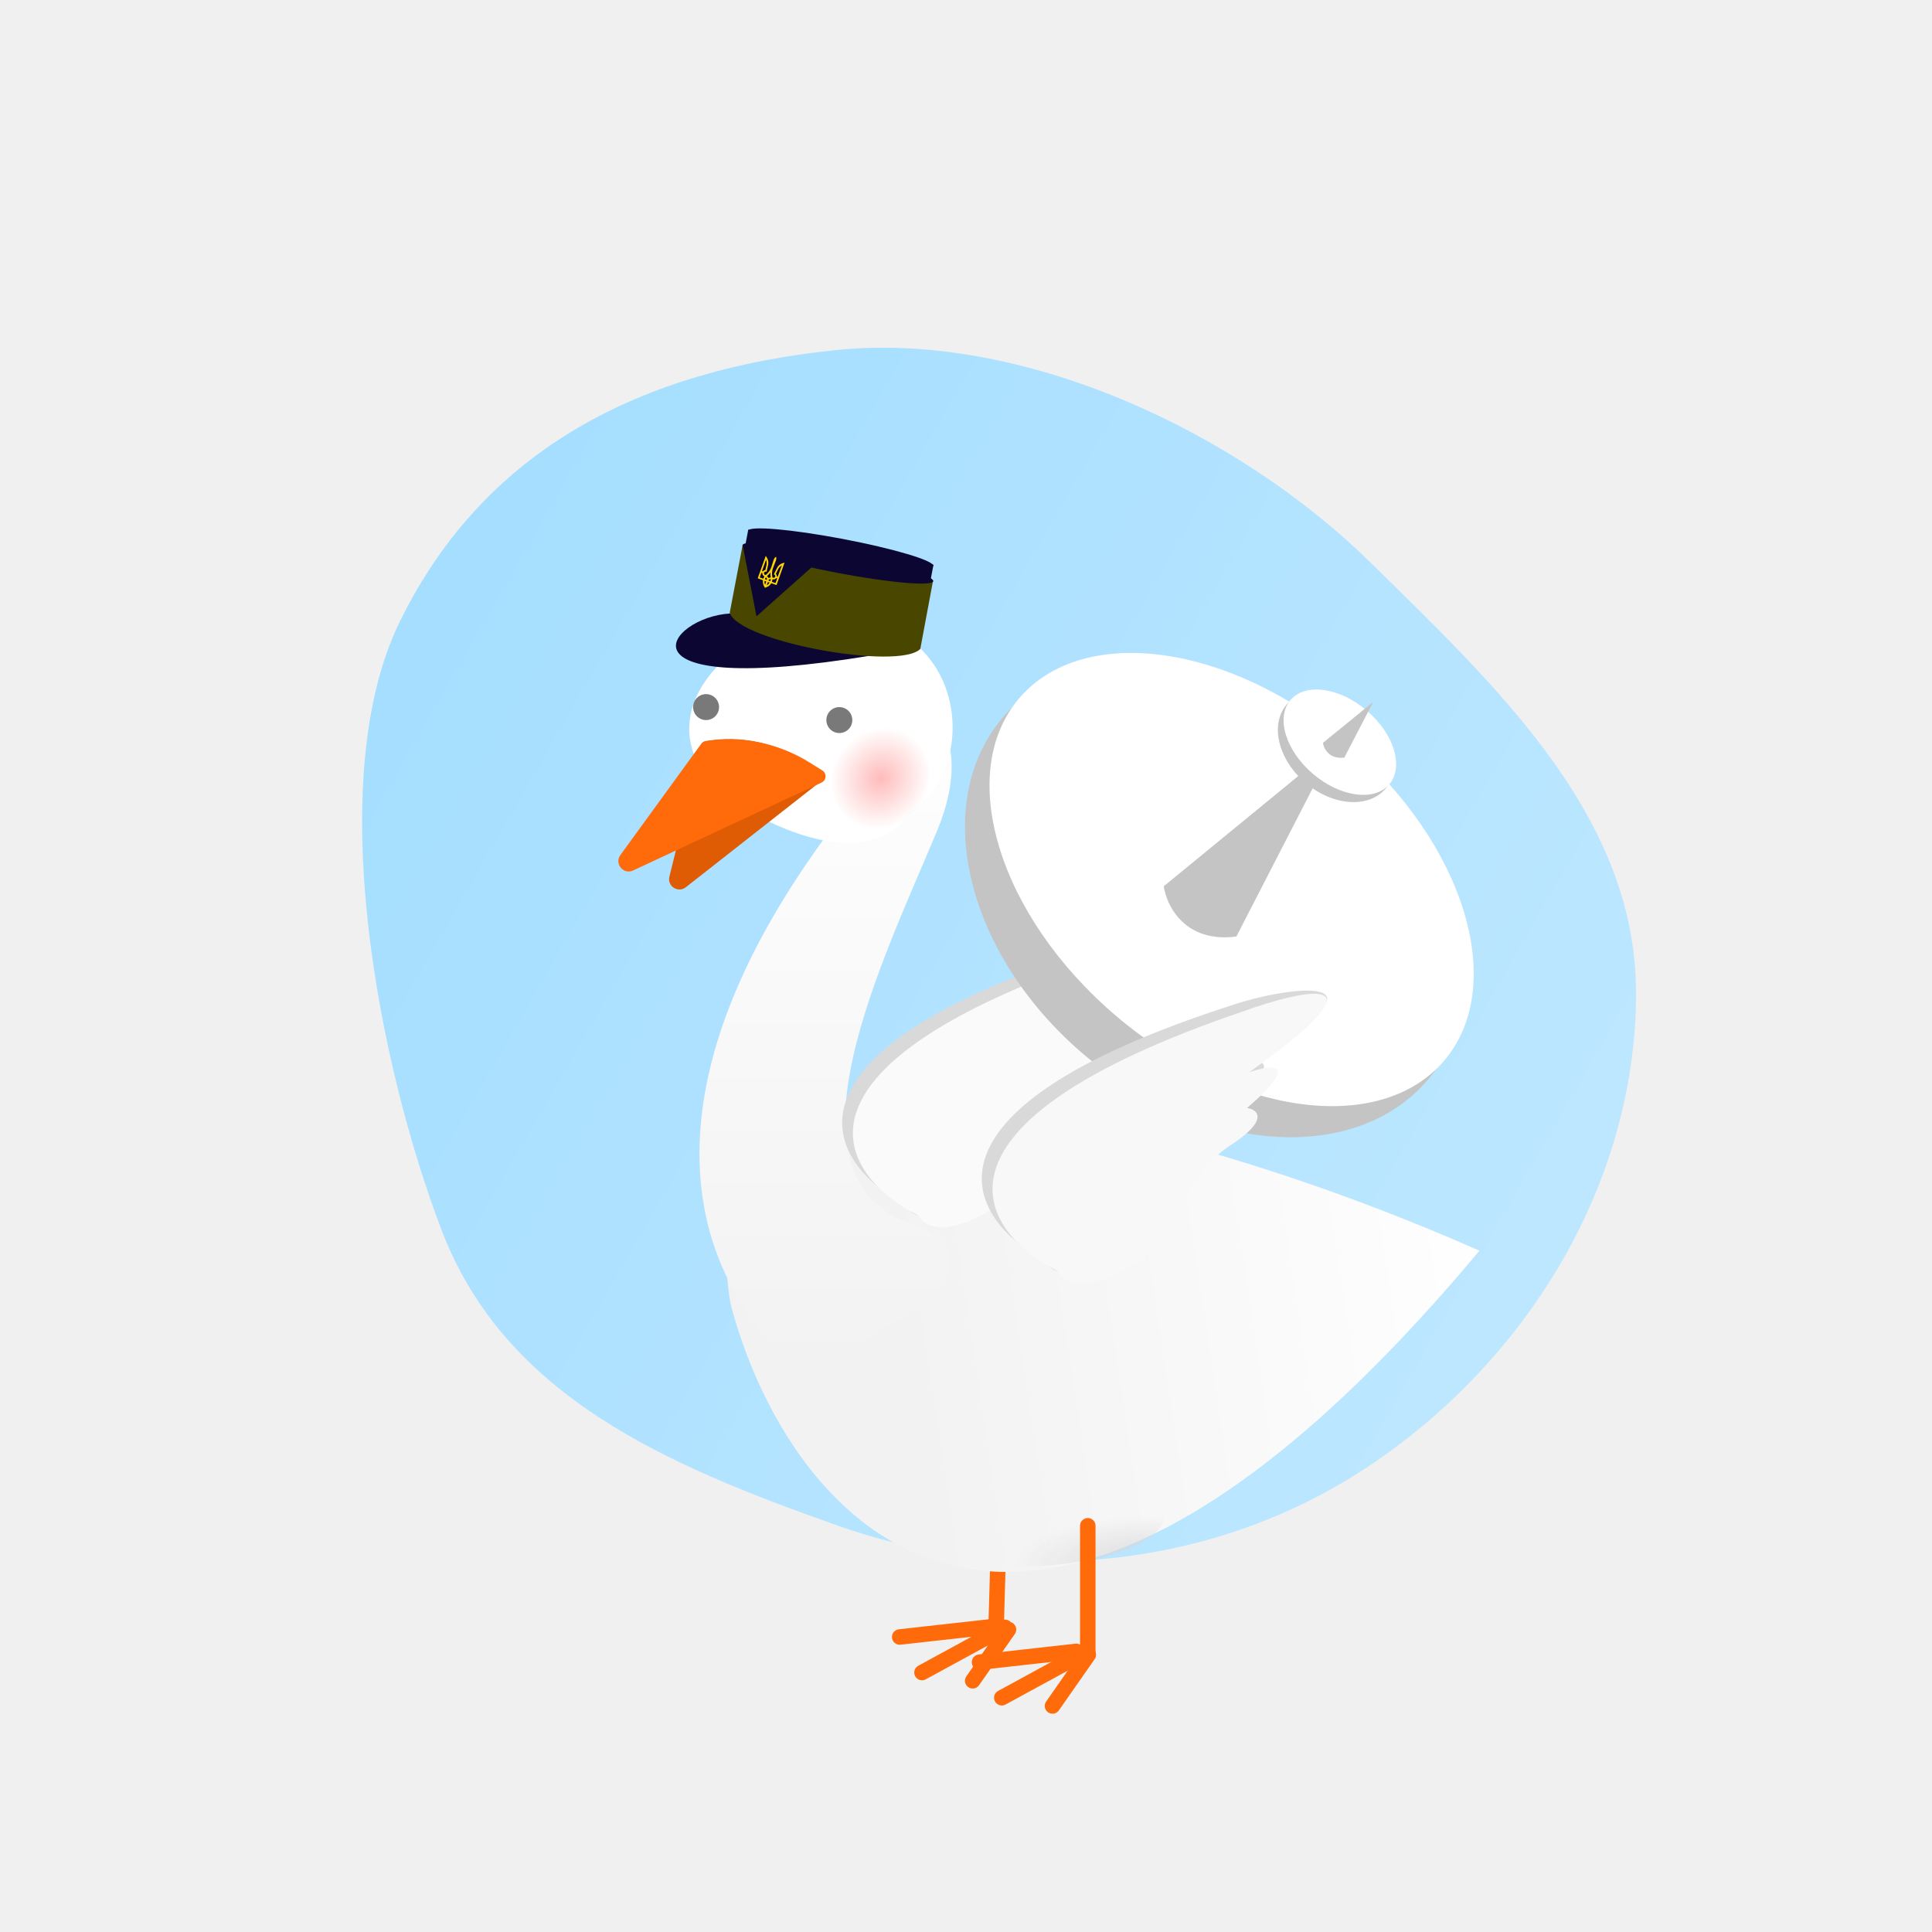
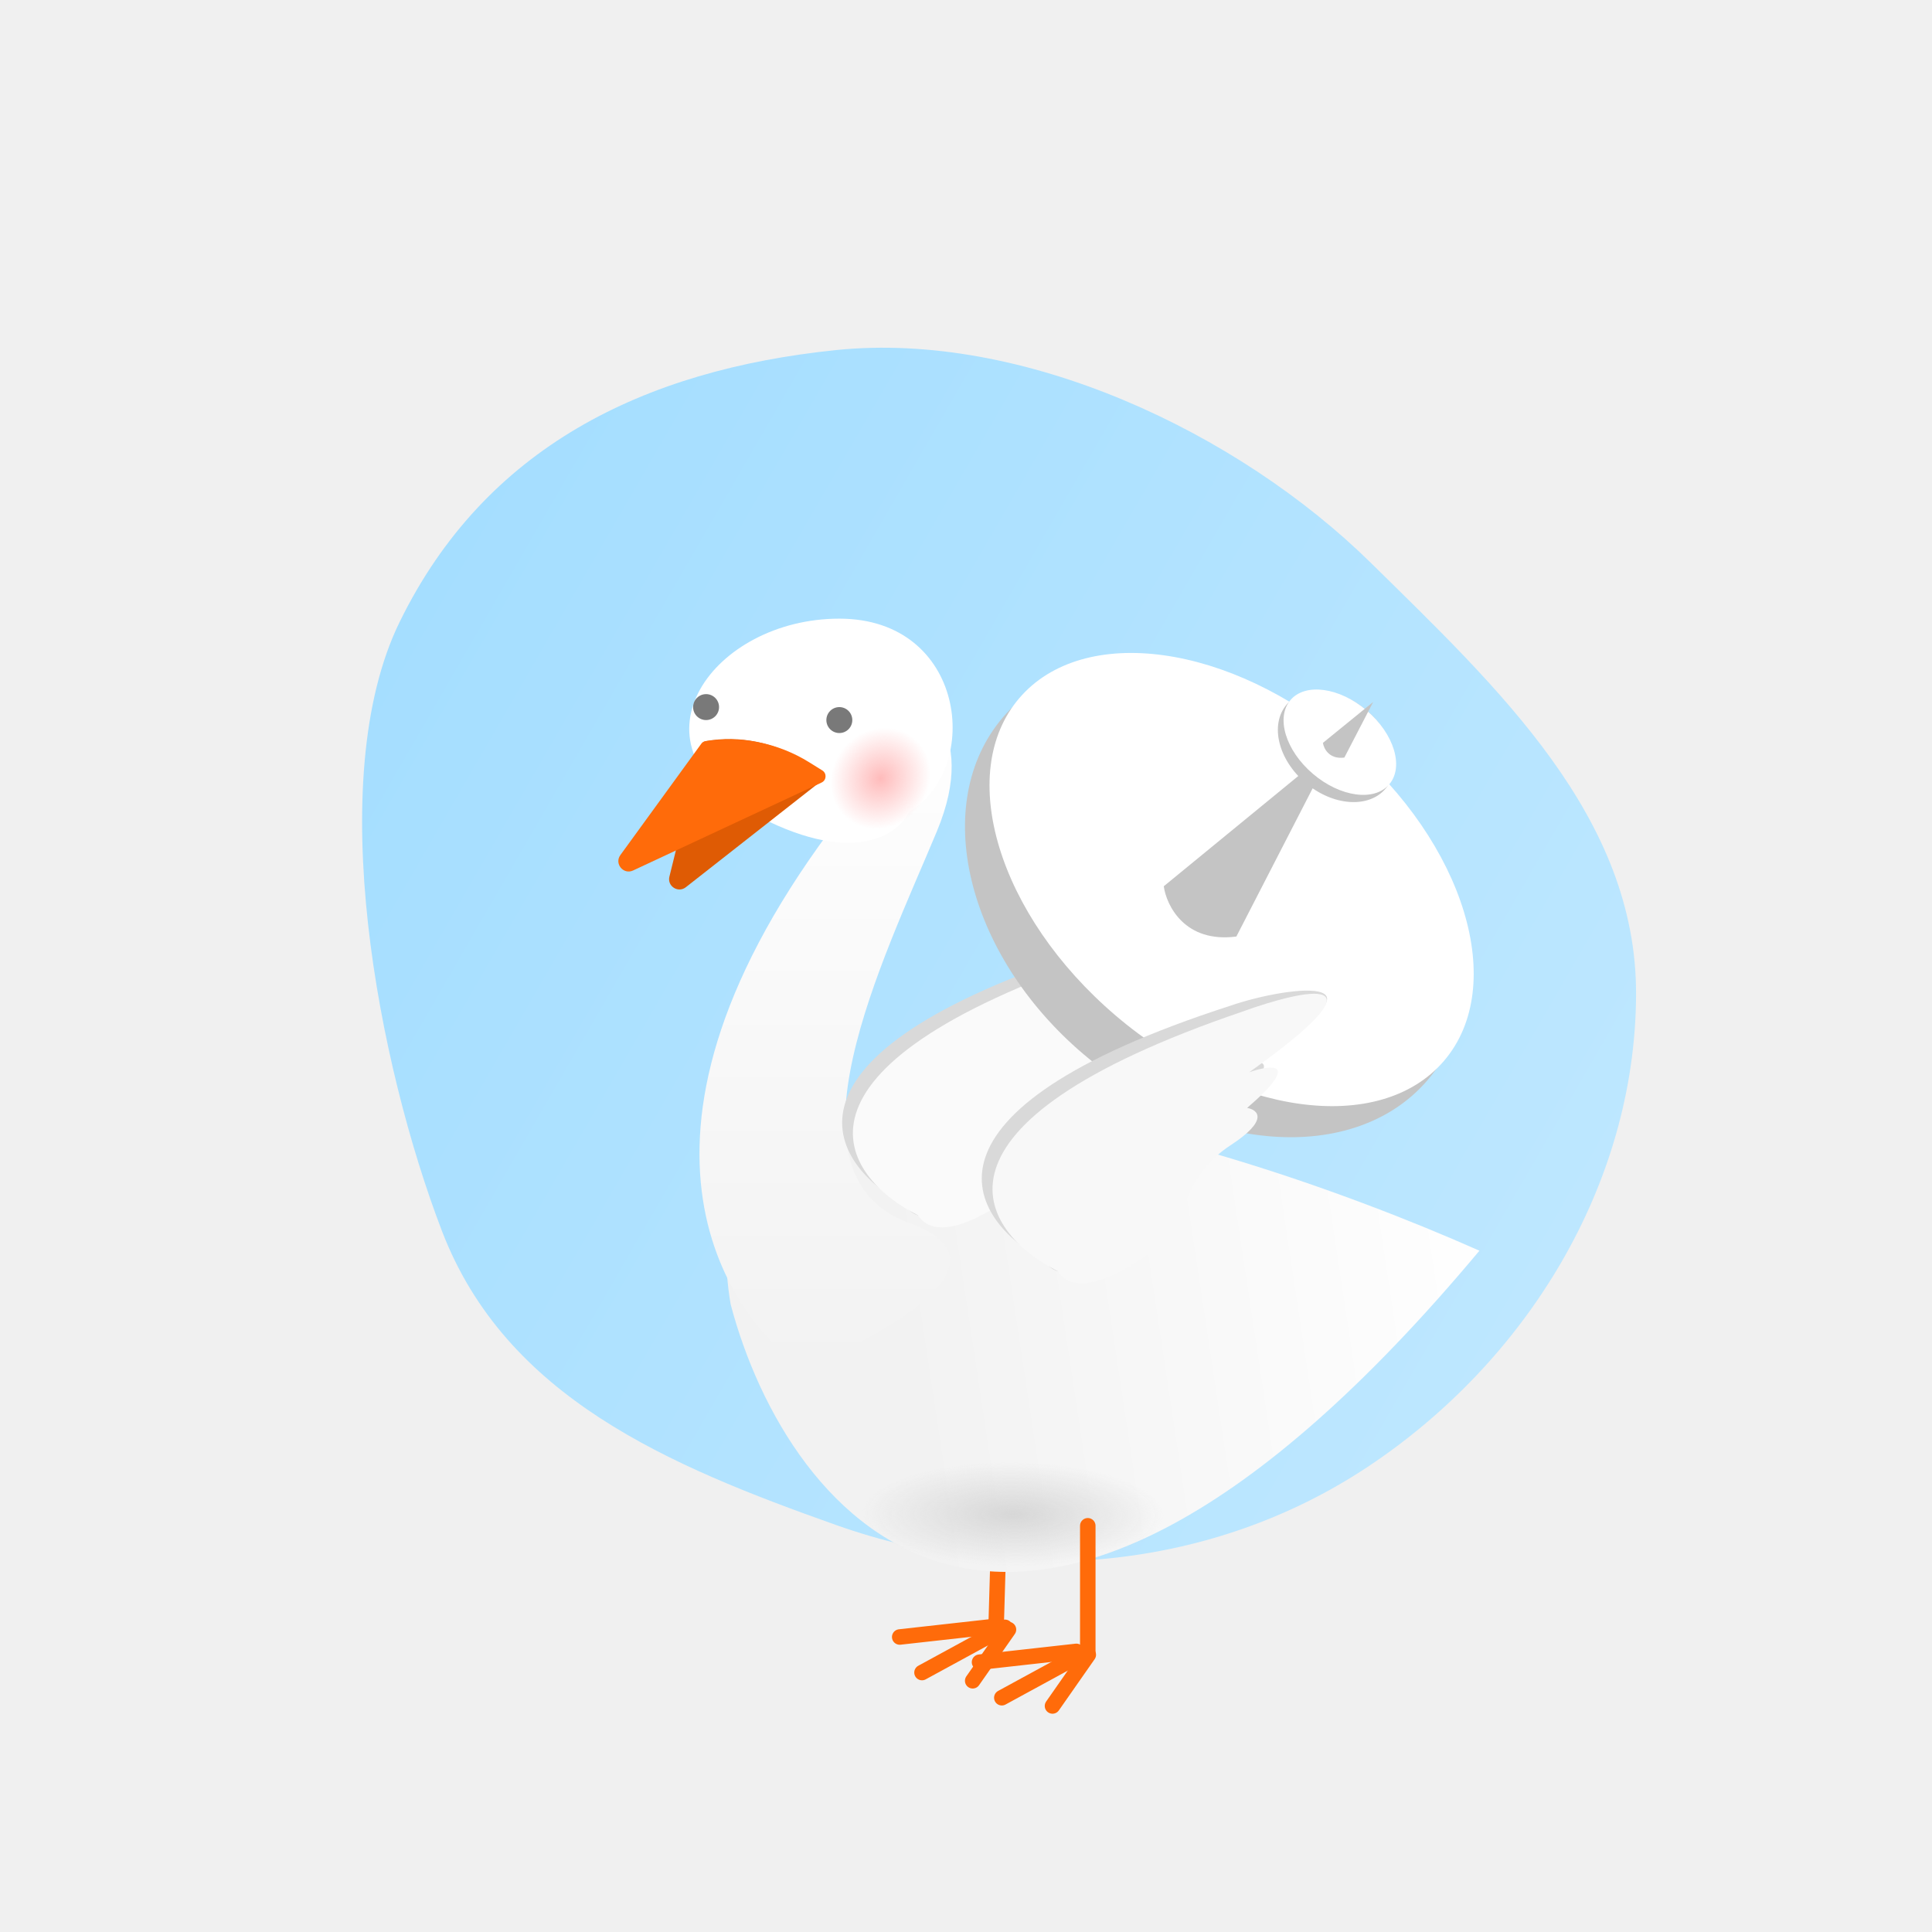
<svg xmlns="http://www.w3.org/2000/svg" width="374" height="374" viewBox="0 0 374 374" fill="none">
-   <path fill-rule="evenodd" clip-rule="evenodd" d="M77.379 120.369C93.894 86.639 124.507 71.602 161.841 67.768C198.015 64.054 239.542 83.529 265.449 109.033C289.939 133.142 316.861 158.177 316.713 192.567C316.554 229.448 295.44 263.622 264.697 283.998C234.438 304.053 196.03 307.333 161.841 295.213C129.34 283.691 97.888 270.478 85.541 238.267C73.326 206.4 62.362 151.038 77.379 120.369Z" fill="url(#paint0_linear_104_190)" />
+   <path fill-rule="evenodd" clip-rule="evenodd" d="M77.379 120.369C93.894 86.639 124.507 71.602 161.841 67.768C198.015 64.054 239.542 83.529 265.449 109.033C289.939 133.142 316.861 158.177 316.713 192.567C316.554 229.448 295.44 263.622 264.697 283.998C234.438 304.053 196.03 307.333 161.841 295.213C129.34 283.691 97.888 270.478 85.541 238.267C73.326 206.4 62.362 151.038 77.379 120.369Z" fill="url(#paint0_linear_2_67)" />
  <line x1="1.5" y1="-1.5" x2="31.562" y2="-1.5" transform="matrix(-0.0288564 0.999584 0.999584 0.0288564 195.223 284.008)" stroke="#FF6B0A" stroke-width="3" stroke-linecap="round" />
  <path d="M178.483 323.775L194.547 315.021" stroke="#FF6B0A" stroke-width="3" stroke-linecap="round" />
  <path d="M188.296 325.367L195.222 315.453" stroke="#FF6B0A" stroke-width="3" stroke-linecap="round" />
  <path d="M174.168 316.892L192.915 314.801" stroke="#FF6B0A" stroke-width="3" stroke-linecap="round" />
-   <path d="M141.443 252.506C152.361 293.792 196.636 349.515 286.389 242.112C233.489 218.638 130.44 187.853 141.443 252.506Z" fill="url(#paint1_linear_104_190)" />
-   <path d="M181.364 160.926C189.681 140.964 177.898 133.201 170.967 131.815C165.769 135.281 147.262 142.212 156.412 142.212C165.561 142.212 162.996 154.688 160.57 160.926C115.656 221.644 141.856 255.537 155.372 264.894C170.967 258.656 196.959 244.309 176.166 236.823C150.174 227.466 170.967 185.879 181.364 160.926Z" fill="url(#paint2_linear_104_190)" />
-   <ellipse rx="10.095" ry="29.209" transform="matrix(-0.00903533 0.999959 0.999959 0.00903533 196.11 293.143)" fill="url(#paint3_radial_104_190)" />
+   <path d="M141.443 252.506C152.361 293.792 196.636 349.515 286.389 242.112C233.489 218.638 130.44 187.853 141.443 252.506Z" fill="url(#paint1_linear_2_67)" />
+   <path d="M181.364 160.926C189.681 140.964 177.898 133.201 170.967 131.815C165.769 135.281 147.262 142.212 156.412 142.212C165.561 142.212 162.996 154.688 160.57 160.926C115.656 221.644 141.856 255.537 155.372 264.894C170.967 258.656 196.959 244.309 176.166 236.823C150.174 227.466 170.967 185.879 181.364 160.926Z" fill="url(#paint2_linear_2_67)" />
+   <ellipse cx="10.095" cy="29.209" rx="10.095" ry="29.209" transform="matrix(-0.00903533 0.999959 0.999959 0.00903533 166.994 282.785)" fill="url(#paint3_radial_2_67)" />
  <path d="M210.574 295.361L210.574 319.805" stroke="#FF6B0A" stroke-width="3" stroke-linecap="round" />
  <path d="M193.933 328.651L209.997 319.897" stroke="#FF6B0A" stroke-width="3" stroke-linecap="round" />
  <path d="M203.745 330.244L210.672 320.329" stroke="#FF6B0A" stroke-width="3" stroke-linecap="round" />
  <path d="M189.618 321.769L208.365 319.677" stroke="#FF6B0A" stroke-width="3" stroke-linecap="round" />
  <path d="M211.107 183.891C147.274 204.51 160.484 225.321 175.068 233.15C179.274 239.973 192.494 230.816 198.578 225.385C198.69 222.111 200.798 214.371 208.337 209.601C215.876 204.832 213.703 202.845 211.674 202.447C222.235 193.59 216.439 194.178 212.221 195.579C246.026 177.256 223.007 179.795 211.107 183.891Z" fill="#D9D9D9" />
  <path d="M213.426 185.035C148.777 207.067 162.683 227.697 177.717 235.258C182.149 242.024 195.435 232.553 201.524 226.972C201.569 223.682 203.556 215.864 211.142 210.917C218.729 205.97 216.471 204.019 214.394 203.662C224.976 194.547 219.079 195.258 214.808 196.752C242.616 176.915 225.474 180.676 213.426 185.035Z" fill="#FAFAFA" />
  <path d="M145.245 157.198C164.785 167.973 173.856 161.687 175.948 157.198C190.216 148.714 186.906 119.76 162.48 119.76C138.054 119.76 120.819 143.729 145.245 157.198Z" fill="white" />
  <path d="M158.631 149.292L155.519 147.289C149.932 143.69 143.196 142.323 136.647 143.457C136.277 143.521 135.98 143.798 135.89 144.163L129.584 169.702C129.128 171.548 131.263 172.929 132.76 171.755L158.728 151.384C159.424 150.839 159.374 149.771 158.631 149.292Z" fill="#DF5B04" />
-   <path d="M159.185 149.143L156.635 147.557C150.623 143.818 143.462 142.379 136.472 143.505C136.199 143.549 135.954 143.7 135.791 143.924L120.093 165.522C118.879 167.193 120.685 169.384 122.556 168.51L159.045 151.486C160.005 151.038 160.085 149.703 159.185 149.143Z" fill="#FF6B0A" />
+   <path d="M159.185 149.143L156.635 147.557C150.623 143.818 143.462 142.379 136.472 143.505C136.199 143.549 135.954 143.7 135.791 143.924L120.093 165.522C118.878 167.193 120.685 169.384 122.556 168.51L159.045 151.486C160.005 151.038 160.085 149.703 159.185 149.143Z" fill="#FF6B0A" />
  <circle cx="136.684" cy="136.881" r="2.511" fill="#797979" />
  <circle cx="162.48" cy="139.392" r="2.511" fill="#797979" />
-   <path d="M144.282 105.519L144.851 102.52L180.704 109.319L177.62 125.584L176.36 125.346L146.459 121.574L141.766 118.786L143.91 107.479L143.734 107.47L143.76 105.516L144.282 105.519Z" fill="#0C0632" />
-   <ellipse cx="162.193" cy="109.018" rx="18.77" ry="1.865" transform="rotate(10.7376 162.193 109.018)" fill="#0C0632" />
-   <path d="M141.342 118.759C129.127 119.463 117.532 135.272 168.488 126.928L141.342 118.759Z" fill="#0C0632" />
-   <path d="M141.258 118.627C143.159 124.285 173.986 129.828 178.152 125.623L180.597 112.543C175.16 113.278 165.488 108.371 157.126 109.805L146.444 119.308L143.76 105.516L141.258 118.627Z" fill="#494600" />
-   <ellipse cx="162.73" cy="106.148" rx="18.242" ry="1.865" transform="rotate(10.7376 162.73 106.148)" fill="#0C0632" />
-   <ellipse cx="162.459" cy="109.068" rx="18.499" ry="1.865" transform="rotate(10.7376 162.459 109.068)" fill="#0C0632" />
-   <path d="M148.222 107.614C148.276 107.683 148.323 107.737 148.36 107.795C148.679 108.272 148.806 108.737 148.713 109.297C148.674 109.534 148.606 109.769 148.552 110.001C148.504 110.206 148.457 110.407 148.412 110.613C148.401 110.667 148.386 110.686 148.324 110.673C148.195 110.639 148.068 110.659 147.974 110.761C147.888 110.85 147.87 110.959 147.904 111.07C147.938 111.185 148.024 111.257 148.133 111.3C148.188 111.32 148.232 111.311 148.28 111.27C148.65 110.966 148.935 110.599 149.149 110.174C149.325 109.821 149.428 109.442 149.544 109.071C149.611 108.861 149.687 108.649 149.747 108.436C149.786 108.302 149.835 108.179 149.913 108.063C149.992 107.947 150.093 107.852 150.222 107.779C150.283 107.911 150.303 108.051 150.283 108.187C150.262 108.316 150.224 108.446 150.184 108.568C150.141 108.701 150.079 108.827 150.03 108.953C149.897 109.289 149.761 109.623 149.639 109.962C149.44 110.529 149.394 111.109 149.51 111.699C149.524 111.777 149.568 111.814 149.641 111.832C149.822 111.88 150.003 111.793 150.062 111.628C150.117 111.475 150.03 111.288 149.86 111.219C149.799 111.193 149.803 111.17 149.829 111.121C149.958 110.867 150.084 110.607 150.208 110.351C150.354 110.061 150.48 109.765 150.707 109.525C151.007 109.208 151.34 109.043 151.768 108.946C151.799 108.94 151.83 108.935 151.875 108.926C151.863 108.959 151.855 108.981 151.847 109.003C151.341 110.415 150.856 111.769 150.351 113.181C150.322 113.262 150.322 113.262 150.245 113.234C149.955 113.13 149.661 113.025 149.371 112.921C149.319 112.903 149.292 112.909 149.263 112.956C149.04 113.313 148.727 113.563 148.321 113.689C148.237 113.717 148.154 113.762 148.071 113.798C147.974 113.549 147.789 113.334 147.73 113.062C147.681 112.839 147.659 112.612 147.694 112.386C147.7 112.335 147.683 112.312 147.639 112.297C147.342 112.19 147.048 112.085 146.75 111.978C146.699 111.96 146.681 111.941 146.702 111.883C147.21 110.463 147.699 109.098 148.207 107.679C148.203 107.669 148.208 107.654 148.222 107.614ZM148.313 108.379C148.304 108.38 148.293 108.376 148.285 108.377C148.275 108.403 148.266 108.429 148.257 108.454C148.013 109.137 147.788 109.764 147.543 110.447C147.503 110.56 147.503 110.56 147.62 110.602C147.665 110.618 147.69 110.615 147.717 110.575C147.81 110.455 147.934 110.385 148.079 110.363C148.141 110.352 148.16 110.322 148.171 110.268C148.228 110.004 148.283 109.736 148.351 109.476C148.419 109.204 148.431 108.986 148.381 108.709C148.364 108.595 148.335 108.49 148.313 108.379ZM151.335 109.474C151.327 109.471 151.325 109.466 151.317 109.464C151.285 109.485 151.253 109.506 151.224 109.529C151.002 109.697 150.823 109.826 150.694 110.072C150.532 110.385 150.378 110.7 150.22 111.014C150.197 111.055 150.197 111.088 150.232 111.13C150.328 111.242 150.381 111.372 150.381 111.524C150.38 111.594 150.416 111.623 150.518 111.639C150.58 111.649 150.574 111.598 150.586 111.565C150.834 110.872 151.063 110.233 151.312 109.536C151.324 109.515 151.332 109.494 151.335 109.474ZM147.974 111.581C147.957 111.571 147.936 111.559 147.913 111.542C147.7 111.409 147.561 111.231 147.572 110.967C147.573 110.931 147.564 110.911 147.529 110.903C147.504 110.893 147.478 110.884 147.452 110.875C147.415 110.862 147.396 110.871 147.382 110.908C147.284 111.181 147.185 111.459 147.091 111.734C147.086 111.748 147.103 111.792 147.118 111.797C147.315 111.872 147.517 111.944 147.716 112.011C147.731 112.017 147.77 112.002 147.778 111.988C147.843 111.855 147.907 111.721 147.974 111.581ZM149.546 112.144C149.508 112.295 149.477 112.44 149.441 112.588C149.43 112.629 149.459 112.64 149.489 112.65C149.676 112.717 149.861 112.779 150.047 112.85C150.105 112.871 150.132 112.856 150.148 112.8C150.231 112.554 150.323 112.311 150.412 112.063C150.452 111.949 150.452 111.949 150.338 111.909C150.305 111.897 150.276 111.886 150.25 111.923C150.107 112.114 149.908 112.174 149.68 112.163C149.632 112.158 149.586 112.146 149.546 112.144ZM149.136 110.836C148.932 111.08 148.732 111.317 148.482 111.516C148.569 111.633 148.649 111.744 148.734 111.853C148.745 111.869 148.784 111.875 148.807 111.871C148.923 111.846 149.035 111.812 149.151 111.788C149.187 111.78 149.201 111.765 149.194 111.725C149.138 111.454 149.133 111.18 149.141 110.903C149.136 110.881 149.137 110.857 149.136 110.836ZM148.026 112.443C147.943 112.628 148.009 113.08 148.113 113.17C148.118 113.168 148.123 113.166 148.123 113.166C148.191 112.976 148.263 112.788 148.326 112.6C148.331 112.586 148.313 112.554 148.3 112.546C148.211 112.505 148.117 112.476 148.026 112.443ZM148.419 113.288C148.61 113.254 148.933 112.929 148.96 112.774C148.879 112.745 148.791 112.713 148.71 112.684C148.662 112.667 148.641 112.68 148.625 112.724C148.57 112.877 148.516 113.03 148.461 113.184C148.445 113.215 148.433 113.248 148.419 113.288ZM148.257 112.201C148.305 112.218 148.355 112.24 148.406 112.25C148.42 112.255 148.46 112.237 148.46 112.224C148.496 112.056 148.443 111.88 148.302 111.789C148.271 111.769 148.25 111.77 148.231 111.8C148.181 111.894 148.135 111.988 148.083 112.085C148.067 112.12 148.084 112.143 148.117 112.155C148.162 112.167 148.21 112.184 148.257 112.201ZM148.933 112.443C148.977 112.459 149.018 112.473 149.062 112.489C149.104 112.508 149.137 112.499 149.146 112.449C149.168 112.354 149.19 112.259 149.208 112.162C149.216 112.116 149.198 112.097 149.148 112.096C148.995 112.086 148.816 112.191 148.761 112.332C148.756 112.347 148.773 112.381 148.786 112.39C148.836 112.412 148.885 112.426 148.933 112.443Z" fill="#FFD500" />
-   <ellipse cx="170.463" cy="150.669" rx="9.32" ry="10.173" transform="rotate(40.381 170.463 150.669)" fill="url(#paint4_radial_104_190)" />
+   <ellipse cx="170.463" cy="150.669" rx="9.32" ry="10.173" transform="rotate(40.381 170.463 150.669)" fill="url(#paint4_radial_2_67)" />
  <ellipse cx="235.259" cy="173.966" rx="39.463" ry="54.059" transform="rotate(-49.5284 235.259 173.966)" fill="#C4C4C4" />
  <ellipse cx="238.417" cy="170.265" rx="34.598" ry="54.059" transform="rotate(-49.5284 238.417 170.265)" fill="white" />
-   <path d="M225.282 171.566L258.258 144.536L239.337 181.296C229.39 182.594 225.823 175.35 225.282 171.566Z" fill="#C4C4C4" />
+   <path d="M225.282 171.566L258.258 144.536L239.338 181.296C229.391 182.594 225.823 175.35 225.282 171.566Z" fill="#C4C4C4" />
  <ellipse cx="258.637" cy="144.536" rx="9.174" ry="12.568" transform="rotate(-49.5284 258.637 144.536)" fill="#C4C4C4" />
  <ellipse cx="259.371" cy="143.676" rx="8.043" ry="12.568" transform="rotate(-49.5284 259.371 143.676)" fill="white" />
  <path d="M256.096 143.803L265.826 135.887L260.243 146.653C257.308 147.033 256.255 144.912 256.096 143.803Z" fill="#C4C4C4" />
  <path d="M238.136 194.702C174.303 215.321 187.513 236.133 202.097 243.961C206.303 250.784 219.523 241.628 225.608 236.197C225.719 232.923 227.827 225.183 235.366 220.413C242.906 215.644 240.732 213.656 238.703 213.259C249.264 204.402 243.468 204.99 239.251 206.39C273.056 188.068 250.037 190.607 238.136 194.702Z" fill="#D9D9D9" />
  <path d="M240.456 195.847C175.807 217.879 189.712 238.509 204.746 246.07C209.178 252.836 222.464 243.365 228.554 237.784C228.599 234.494 230.585 226.676 238.172 221.729C245.758 216.782 243.501 214.831 241.424 214.474C252.005 205.359 246.108 206.069 241.837 207.564C269.646 187.727 252.503 191.487 240.456 195.847Z" fill="#F8F8F8" />
  <defs>
-     <linearGradient id="paint0_linear_104_190" x1="75.732" y1="122.76" x2="298.268" y2="251.24" gradientUnits="userSpaceOnUse">
+     <linearGradient id="paint0_linear_2_67" x1="75.732" y1="122.76" x2="298.268" y2="251.24" gradientUnits="userSpaceOnUse">
      <stop stop-color="#A5DEFF" />
      <stop offset="1" stop-color="#BDE7FF" />
    </linearGradient>
-     <linearGradient id="paint1_linear_104_190" x1="174.142" y1="257.077" x2="290.366" y2="239.521" gradientUnits="userSpaceOnUse">
+     <linearGradient id="paint1_linear_2_67" x1="174.142" y1="257.077" x2="290.366" y2="239.521" gradientUnits="userSpaceOnUse">
      <stop stop-color="#F2F2F2" />
      <stop offset="1" stop-color="white" />
    </linearGradient>
-     <linearGradient id="paint2_linear_104_190" x1="159.814" y1="131.815" x2="159.814" y2="264.894" gradientUnits="userSpaceOnUse">
+     <linearGradient id="paint2_linear_2_67" x1="159.814" y1="131.815" x2="159.814" y2="264.894" gradientUnits="userSpaceOnUse">
      <stop stop-color="white" />
      <stop offset="1" stop-color="#F2F2F2" />
    </linearGradient>
-     <radialGradient id="paint3_radial_104_190" cx="0" cy="0" r="1" gradientUnits="userSpaceOnUse" gradientTransform="translate(10.0949 29.2087) rotate(90) scale(29.2087 10.0949)">
+     <radialGradient id="paint3_radial_2_67" cx="0" cy="0" r="1" gradientUnits="userSpaceOnUse" gradientTransform="translate(10.0949 29.2087) rotate(90) scale(29.2087 10.0949)">
      <stop stop-color="#D7D7D7" />
      <stop offset="1" stop-color="#D7D7D7" stop-opacity="0" />
    </radialGradient>
-     <radialGradient id="paint4_radial_104_190" cx="0" cy="0" r="1" gradientUnits="userSpaceOnUse" gradientTransform="translate(170.463 150.669) rotate(90) scale(10.1731 9.32012)">
+     <radialGradient id="paint4_radial_2_67" cx="0" cy="0" r="1" gradientUnits="userSpaceOnUse" gradientTransform="translate(170.463 150.669) rotate(90) scale(10.1731 9.32012)">
      <stop stop-color="#FFBBBB" />
      <stop offset="1" stop-color="#FFBBBB" stop-opacity="0" />
    </radialGradient>
  </defs>
</svg>
